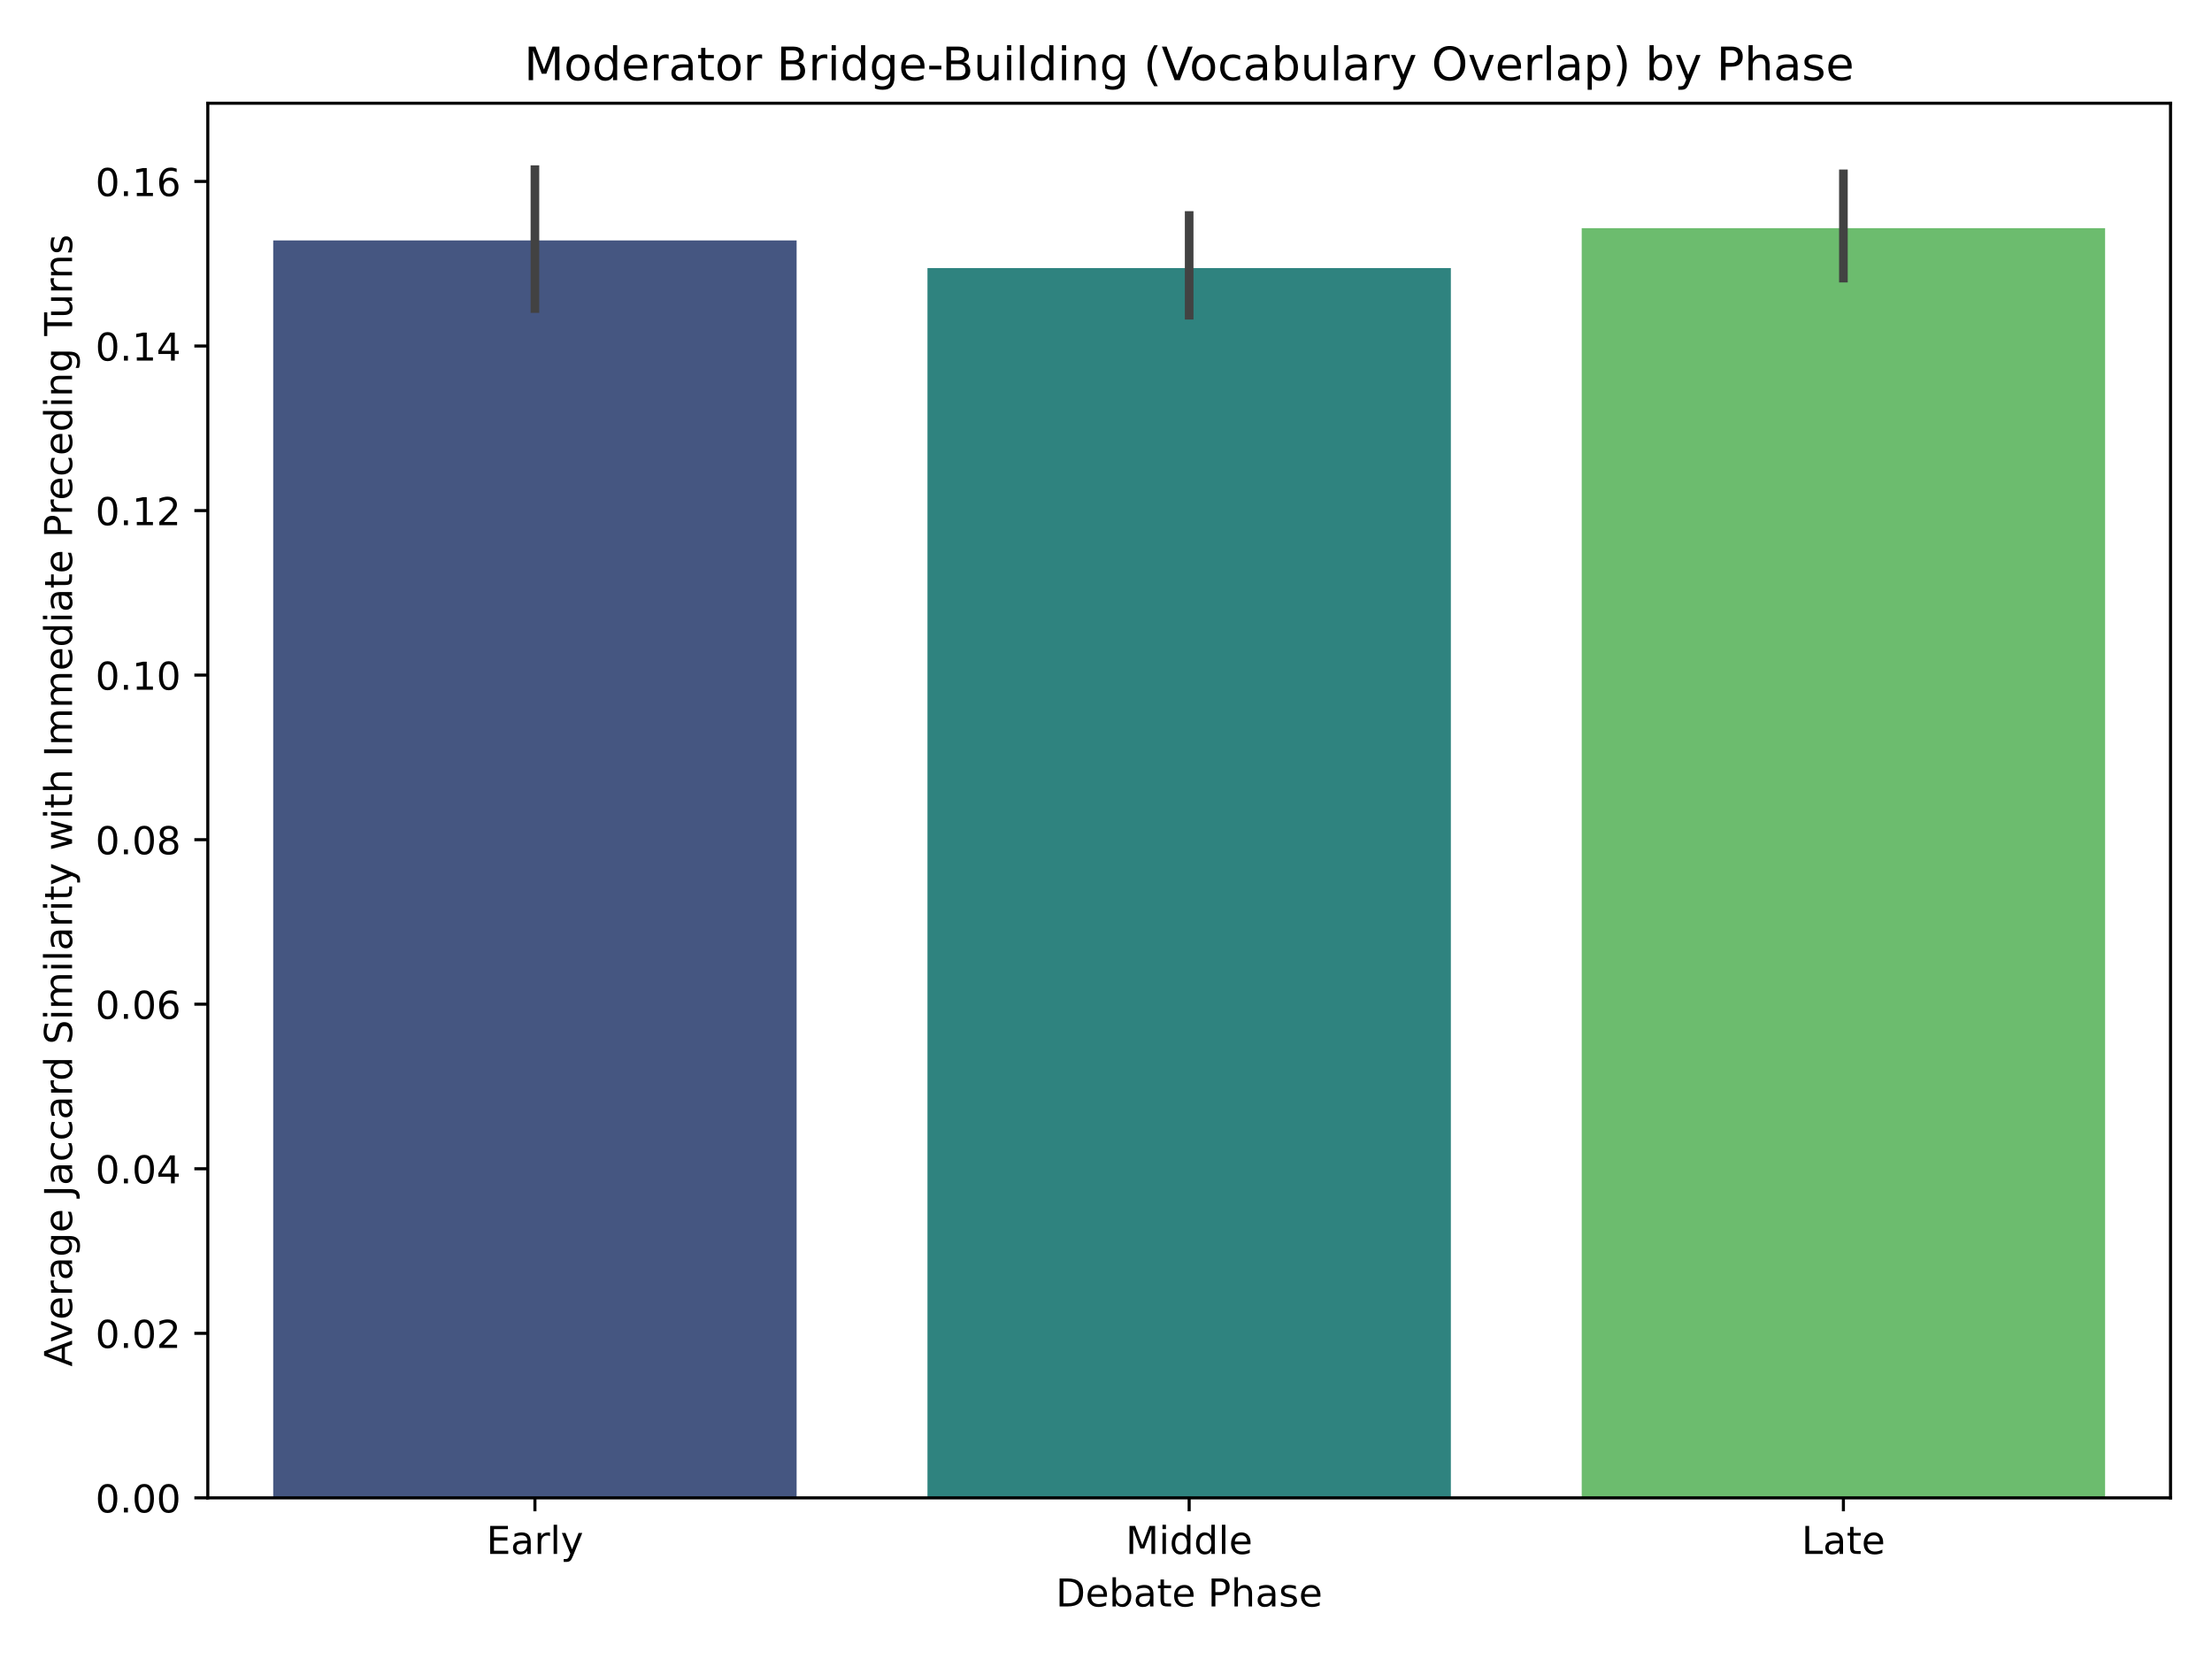
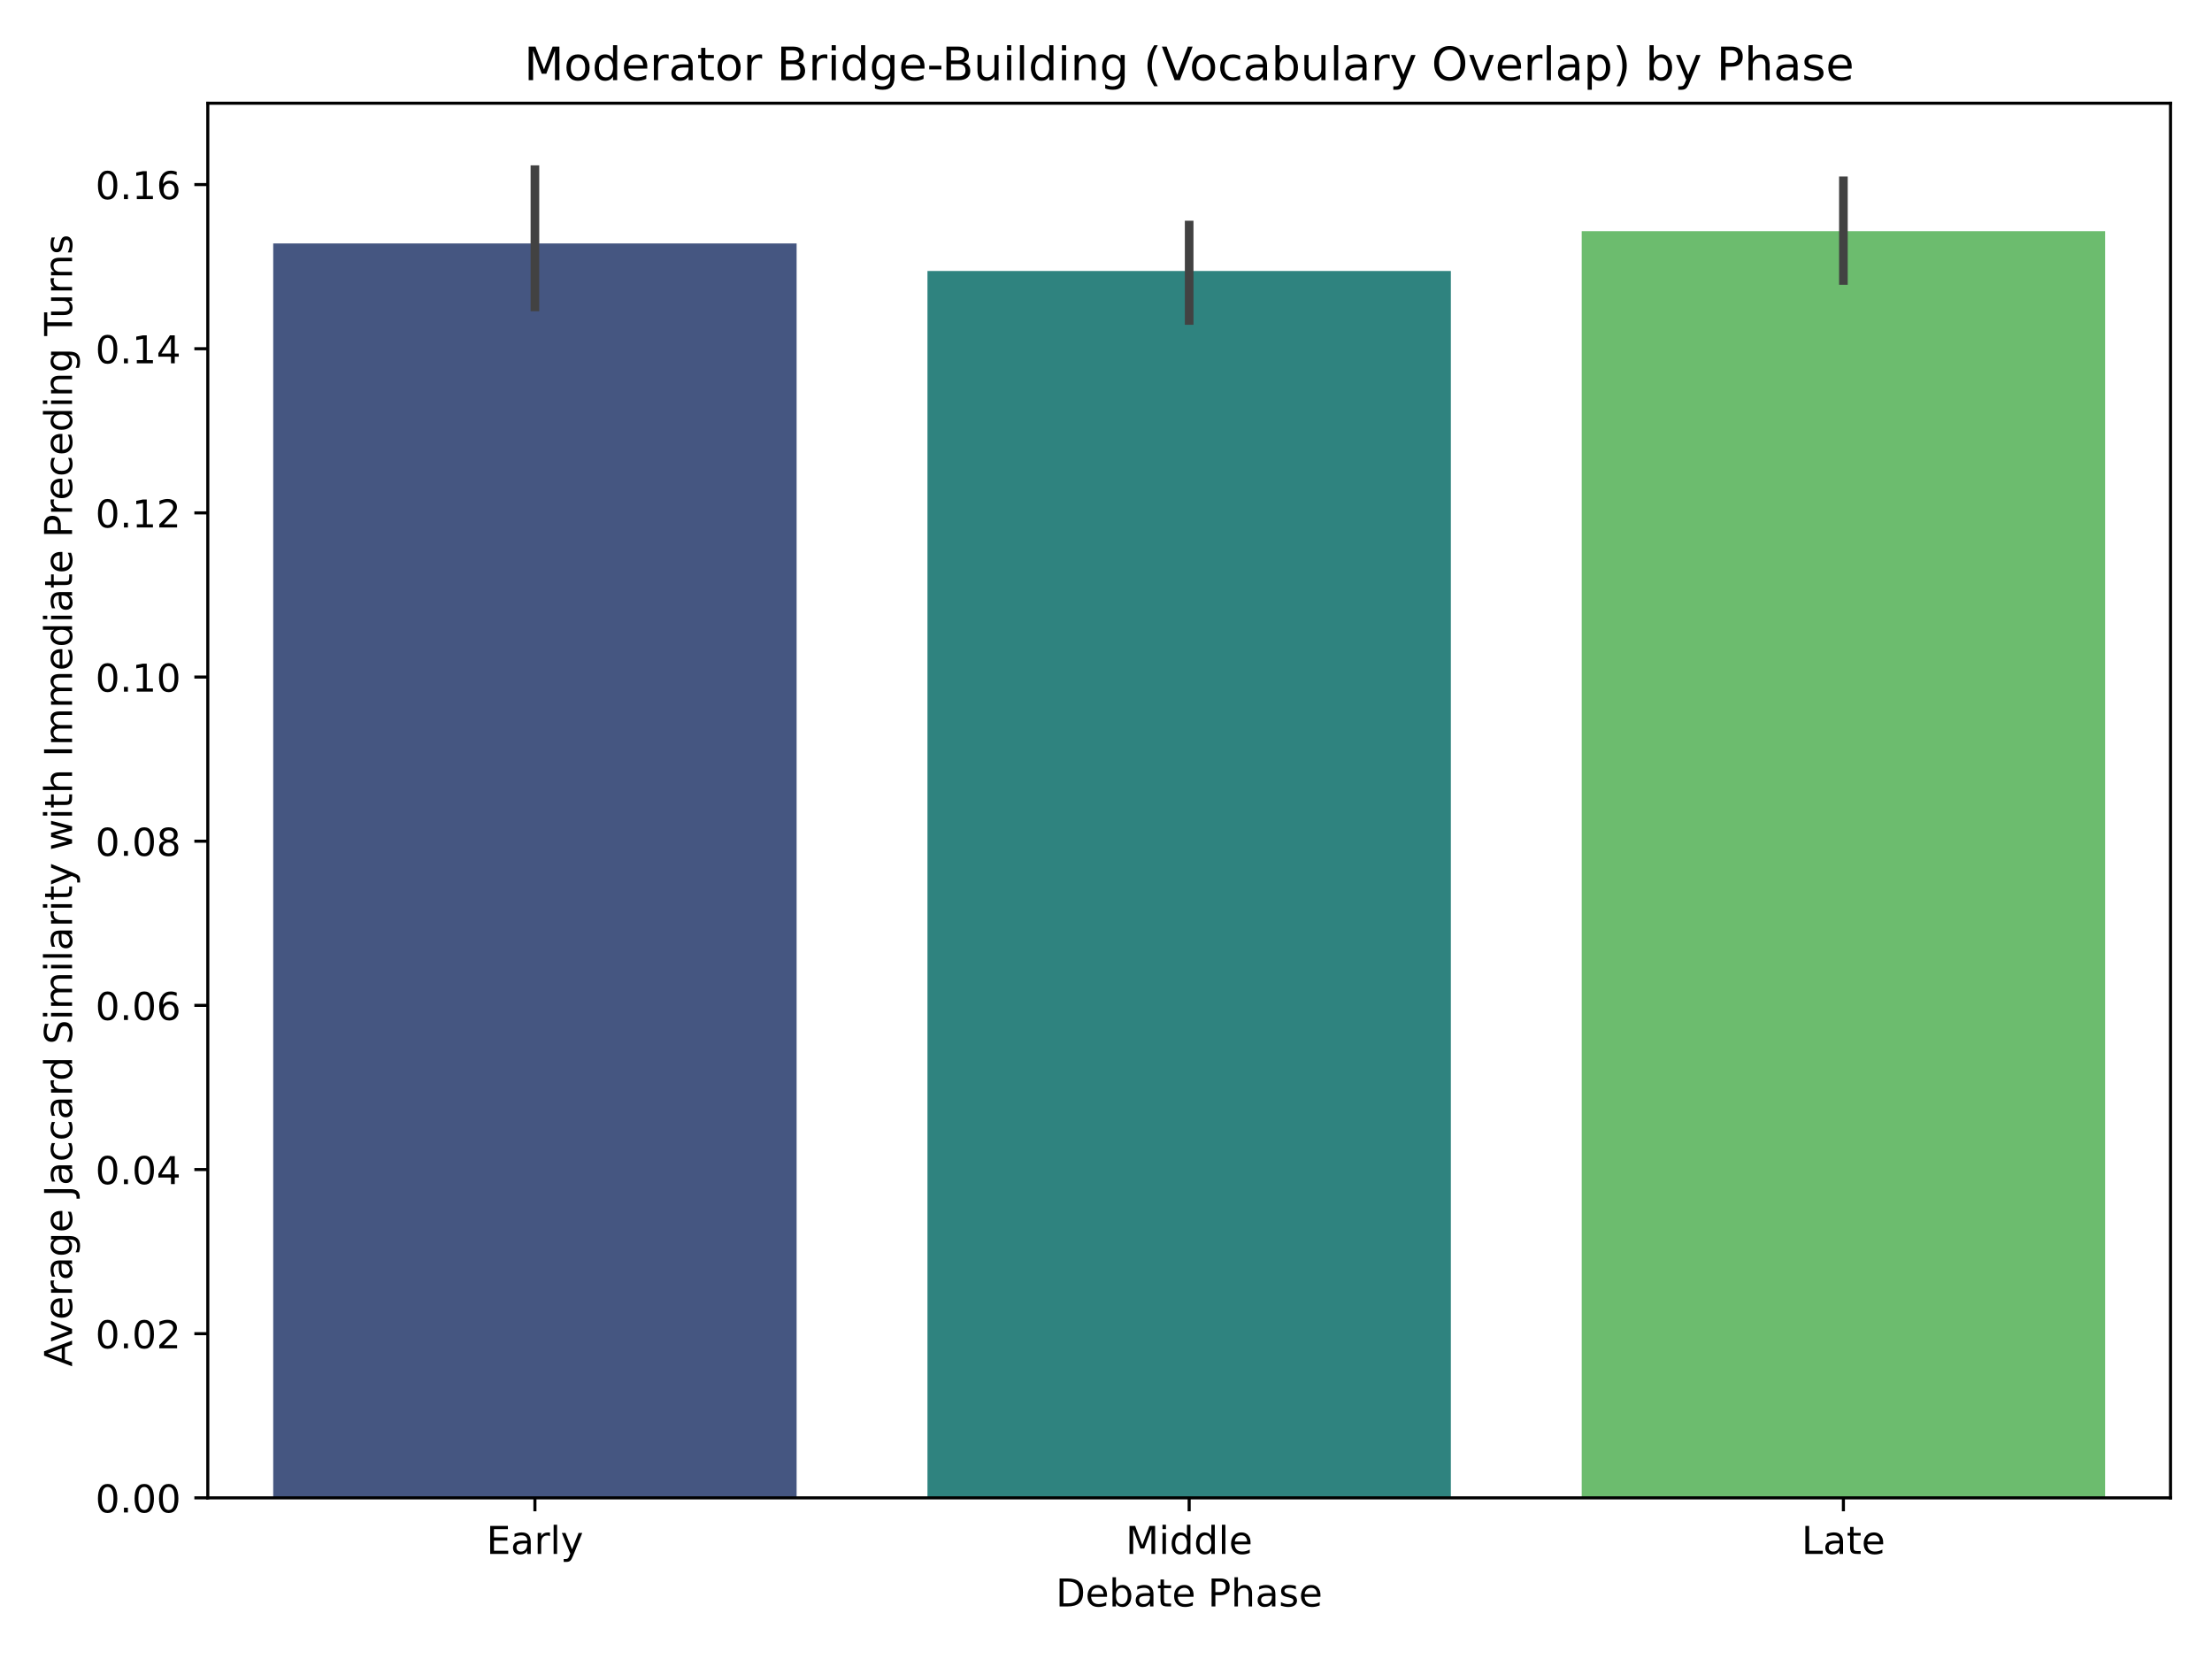
<svg xmlns="http://www.w3.org/2000/svg" xmlns:xlink="http://www.w3.org/1999/xlink" width="576pt" height="432pt" viewBox="0 0 576 432" version="1.1">
  <defs>
    <style type="text/css">*{stroke-linejoin: round; stroke-linecap: butt}</style>
  </defs>
  <g id="figure_1">
    <g id="patch_1">
      <path d="M 0 432  L 576 432  L 576 0  L 0 0  z " style="fill: #ffffff" />
    </g>
    <g id="axes_1">
      <g id="patch_2">
        <path d="M 54.11 390.04  L 565.2 390.04  L 565.2 26.88  L 54.11 26.88  z " style="fill: #ffffff" />
      </g>
      <g id="patch_3">
-         <path d="M 71.146 390.04  L 207.437 390.04  L 207.437 62.614  L 71.146 62.614  z " clip-path="url(#p2e9c541783)" style="fill: #455681" />
+         <path d="M 71.146 390.04  L 207.437 390.04  L 207.437 63.385  L 71.146 63.385  z " clip-path="url(#pdaecba0349)" style="fill: #455681" />
      </g>
      <g id="patch_4">
-         <path d="M 241.51 390.04  L 377.8 390.04  L 377.8 69.811  L 241.51 69.811  z " clip-path="url(#p2e9c541783)" style="fill: #2f837f" />
+         <path d="M 241.51 390.04  L 377.8 390.04  L 377.8 70.565  L 241.51 70.565  z " clip-path="url(#pdaecba0349)" style="fill: #2f837f" />
      </g>
      <g id="patch_5">
-         <path d="M 411.873 390.04  L 548.164 390.04  L 548.164 59.413  L 411.873 59.413  z " clip-path="url(#p2e9c541783)" style="fill: #6cbc6e" />
+         <path d="M 411.873 390.04  L 548.164 390.04  L 548.164 60.191  L 411.873 60.191  z " clip-path="url(#pdaecba0349)" style="fill: #6cbc6e" />
      </g>
      <g id="matplotlib.axis_1">
        <g id="xtick_1">
          <g id="line2d_1">
            <defs>
-               <path id="m080b6ee815" d="M 0 0  L 0 3.5  " style="stroke: #000000; stroke-width: 0.8" />
+               <path id="m128e9f8384" d="M 0 0  L 0 3.5  " style="stroke: #000000; stroke-width: 0.8" />
            </defs>
            <g>
-               <use xlink:href="#m080b6ee815" x="139.292" y="390.04" style="stroke: #000000; stroke-width: 0.8" />
+               <use xlink:href="#m128e9f8384" x="139.292" y="390.04" style="stroke: #000000; stroke-width: 0.8" />
            </g>
          </g>
          <g id="text_1">
            <g transform="translate(126.6643 404.6384) scale(0.1 -0.1)">
              <defs>
                <path id="DejaVuSans-45" d="M 628 4666  L 3578 4666  L 3578 4134  L 1259 4134  L 1259 2753  L 3481 2753  L 3481 2222  L 1259 2222  L 1259 531  L 3634 531  L 3634 0  L 628 0  L 628 4666  z " transform="scale(0.015625)" />
                <path id="DejaVuSans-61" d="M 2194 1759  Q 1497 1759 1228 1600  Q 959 1441 959 1056  Q 959 750 1161 570  Q 1363 391 1709 391  Q 2188 391 2477 730  Q 2766 1069 2766 1631  L 2766 1759  L 2194 1759  z M 3341 1997  L 3341 0  L 2766 0  L 2766 531  Q 2569 213 2275 61  Q 1981 -91 1556 -91  Q 1019 -91 701 211  Q 384 513 384 1019  Q 384 1609 779 1909  Q 1175 2209 1959 2209  L 2766 2209  L 2766 2266  Q 2766 2663 2505 2880  Q 2244 3097 1772 3097  Q 1472 3097 1187 3025  Q 903 2953 641 2809  L 641 3341  Q 956 3463 1253 3523  Q 1550 3584 1831 3584  Q 2591 3584 2966 3190  Q 3341 2797 3341 1997  z " transform="scale(0.015625)" />
                <path id="DejaVuSans-72" d="M 2631 2963  Q 2534 3019 2420 3045  Q 2306 3072 2169 3072  Q 1681 3072 1420 2755  Q 1159 2438 1159 1844  L 1159 0  L 581 0  L 581 3500  L 1159 3500  L 1159 2956  Q 1341 3275 1631 3429  Q 1922 3584 2338 3584  Q 2397 3584 2469 3576  Q 2541 3569 2628 3553  L 2631 2963  z " transform="scale(0.015625)" />
                <path id="DejaVuSans-6c" d="M 603 4863  L 1178 4863  L 1178 0  L 603 0  L 603 4863  z " transform="scale(0.015625)" />
                <path id="DejaVuSans-79" d="M 2059 -325  Q 1816 -950 1584 -1140  Q 1353 -1331 966 -1331  L 506 -1331  L 506 -850  L 844 -850  Q 1081 -850 1212 -737  Q 1344 -625 1503 -206  L 1606 56  L 191 3500  L 800 3500  L 1894 763  L 2988 3500  L 3597 3500  L 2059 -325  z " transform="scale(0.015625)" />
              </defs>
              <use xlink:href="#DejaVuSans-45" />
              <use xlink:href="#DejaVuSans-61" transform="translate(63.18359 0)" />
              <use xlink:href="#DejaVuSans-72" transform="translate(124.4629 0)" />
              <use xlink:href="#DejaVuSans-6c" transform="translate(165.5762 0)" />
              <use xlink:href="#DejaVuSans-79" transform="translate(193.3594 0)" />
            </g>
          </g>
        </g>
        <g id="xtick_2">
          <g id="line2d_2">
            <g>
-               <use xlink:href="#m080b6ee815" x="309.655" y="390.04" style="stroke: #000000; stroke-width: 0.8" />
+               <use xlink:href="#m128e9f8384" x="309.655" y="390.04" style="stroke: #000000; stroke-width: 0.8" />
            </g>
          </g>
          <g id="text_2">
            <g transform="translate(293.1378 404.6384) scale(0.1 -0.1)">
              <defs>
                <path id="DejaVuSans-4d" d="M 628 4666  L 1569 4666  L 2759 1491  L 3956 4666  L 4897 4666  L 4897 0  L 4281 0  L 4281 4097  L 3078 897  L 2444 897  L 1241 4097  L 1241 0  L 628 0  L 628 4666  z " transform="scale(0.015625)" />
                <path id="DejaVuSans-69" d="M 603 3500  L 1178 3500  L 1178 0  L 603 0  L 603 3500  z M 603 4863  L 1178 4863  L 1178 4134  L 603 4134  L 603 4863  z " transform="scale(0.015625)" />
                <path id="DejaVuSans-64" d="M 2906 2969  L 2906 4863  L 3481 4863  L 3481 0  L 2906 0  L 2906 525  Q 2725 213 2448 61  Q 2172 -91 1784 -91  Q 1150 -91 751 415  Q 353 922 353 1747  Q 353 2572 751 3078  Q 1150 3584 1784 3584  Q 2172 3584 2448 3432  Q 2725 3281 2906 2969  z M 947 1747  Q 947 1113 1208 752  Q 1469 391 1925 391  Q 2381 391 2643 752  Q 2906 1113 2906 1747  Q 2906 2381 2643 2742  Q 2381 3103 1925 3103  Q 1469 3103 1208 2742  Q 947 2381 947 1747  z " transform="scale(0.015625)" />
                <path id="DejaVuSans-65" d="M 3597 1894  L 3597 1613  L 953 1613  Q 991 1019 1311 708  Q 1631 397 2203 397  Q 2534 397 2845 478  Q 3156 559 3463 722  L 3463 178  Q 3153 47 2828 -22  Q 2503 -91 2169 -91  Q 1331 -91 842 396  Q 353 884 353 1716  Q 353 2575 817 3079  Q 1281 3584 2069 3584  Q 2775 3584 3186 3129  Q 3597 2675 3597 1894  z M 3022 2063  Q 3016 2534 2758 2815  Q 2500 3097 2075 3097  Q 1594 3097 1305 2825  Q 1016 2553 972 2059  L 3022 2063  z " transform="scale(0.015625)" />
              </defs>
              <use xlink:href="#DejaVuSans-4d" />
              <use xlink:href="#DejaVuSans-69" transform="translate(86.2793 0)" />
              <use xlink:href="#DejaVuSans-64" transform="translate(114.0625 0)" />
              <use xlink:href="#DejaVuSans-64" transform="translate(177.5391 0)" />
              <use xlink:href="#DejaVuSans-6c" transform="translate(241.0156 0)" />
              <use xlink:href="#DejaVuSans-65" transform="translate(268.7988 0)" />
            </g>
          </g>
        </g>
        <g id="xtick_3">
          <g id="line2d_3">
            <g>
-               <use xlink:href="#m080b6ee815" x="480.018" y="390.04" style="stroke: #000000; stroke-width: 0.8" />
+               <use xlink:href="#m128e9f8384" x="480.018" y="390.04" style="stroke: #000000; stroke-width: 0.8" />
            </g>
          </g>
          <g id="text_3">
            <g transform="translate(469.1316 404.6384) scale(0.1 -0.1)">
              <defs>
                <path id="DejaVuSans-4c" d="M 628 4666  L 1259 4666  L 1259 531  L 3531 531  L 3531 0  L 628 0  L 628 4666  z " transform="scale(0.015625)" />
                <path id="DejaVuSans-74" d="M 1172 4494  L 1172 3500  L 2356 3500  L 2356 3053  L 1172 3053  L 1172 1153  Q 1172 725 1289 603  Q 1406 481 1766 481  L 2356 481  L 2356 0  L 1766 0  Q 1100 0 847 248  Q 594 497 594 1153  L 594 3053  L 172 3053  L 172 3500  L 594 3500  L 594 4494  L 1172 4494  z " transform="scale(0.015625)" />
              </defs>
              <use xlink:href="#DejaVuSans-4c" />
              <use xlink:href="#DejaVuSans-61" transform="translate(55.71289 0)" />
              <use xlink:href="#DejaVuSans-74" transform="translate(116.9922 0)" />
              <use xlink:href="#DejaVuSans-65" transform="translate(156.2012 0)" />
            </g>
          </g>
        </g>
        <g id="text_4">
          <g transform="translate(274.9355 418.3166) scale(0.1 -0.1)">
            <defs>
              <path id="DejaVuSans-44" d="M 1259 4147  L 1259 519  L 2022 519  Q 2988 519 3436 956  Q 3884 1394 3884 2338  Q 3884 3275 3436 3711  Q 2988 4147 2022 4147  L 1259 4147  z M 628 4666  L 1925 4666  Q 3281 4666 3915 4102  Q 4550 3538 4550 2338  Q 4550 1131 3912 565  Q 3275 0 1925 0  L 628 0  L 628 4666  z " transform="scale(0.015625)" />
              <path id="DejaVuSans-62" d="M 3116 1747  Q 3116 2381 2855 2742  Q 2594 3103 2138 3103  Q 1681 3103 1420 2742  Q 1159 2381 1159 1747  Q 1159 1113 1420 752  Q 1681 391 2138 391  Q 2594 391 2855 752  Q 3116 1113 3116 1747  z M 1159 2969  Q 1341 3281 1617 3432  Q 1894 3584 2278 3584  Q 2916 3584 3314 3078  Q 3713 2572 3713 1747  Q 3713 922 3314 415  Q 2916 -91 2278 -91  Q 1894 -91 1617 61  Q 1341 213 1159 525  L 1159 0  L 581 0  L 581 4863  L 1159 4863  L 1159 2969  z " transform="scale(0.015625)" />
              <path id="DejaVuSans-20" transform="scale(0.015625)" />
              <path id="DejaVuSans-50" d="M 1259 4147  L 1259 2394  L 2053 2394  Q 2494 2394 2734 2622  Q 2975 2850 2975 3272  Q 2975 3691 2734 3919  Q 2494 4147 2053 4147  L 1259 4147  z M 628 4666  L 2053 4666  Q 2838 4666 3239 4311  Q 3641 3956 3641 3272  Q 3641 2581 3239 2228  Q 2838 1875 2053 1875  L 1259 1875  L 1259 0  L 628 0  L 628 4666  z " transform="scale(0.015625)" />
              <path id="DejaVuSans-68" d="M 3513 2113  L 3513 0  L 2938 0  L 2938 2094  Q 2938 2591 2744 2837  Q 2550 3084 2163 3084  Q 1697 3084 1428 2787  Q 1159 2491 1159 1978  L 1159 0  L 581 0  L 581 4863  L 1159 4863  L 1159 2956  Q 1366 3272 1645 3428  Q 1925 3584 2291 3584  Q 2894 3584 3203 3211  Q 3513 2838 3513 2113  z " transform="scale(0.015625)" />
              <path id="DejaVuSans-73" d="M 2834 3397  L 2834 2853  Q 2591 2978 2328 3040  Q 2066 3103 1784 3103  Q 1356 3103 1142 2972  Q 928 2841 928 2578  Q 928 2378 1081 2264  Q 1234 2150 1697 2047  L 1894 2003  Q 2506 1872 2764 1633  Q 3022 1394 3022 966  Q 3022 478 2636 193  Q 2250 -91 1575 -91  Q 1294 -91 989 -36  Q 684 19 347 128  L 347 722  Q 666 556 975 473  Q 1284 391 1588 391  Q 1994 391 2212 530  Q 2431 669 2431 922  Q 2431 1156 2273 1281  Q 2116 1406 1581 1522  L 1381 1569  Q 847 1681 609 1914  Q 372 2147 372 2553  Q 372 3047 722 3315  Q 1072 3584 1716 3584  Q 2034 3584 2315 3537  Q 2597 3491 2834 3397  z " transform="scale(0.015625)" />
            </defs>
            <use xlink:href="#DejaVuSans-44" />
            <use xlink:href="#DejaVuSans-65" transform="translate(77.00195 0)" />
            <use xlink:href="#DejaVuSans-62" transform="translate(138.5254 0)" />
            <use xlink:href="#DejaVuSans-61" transform="translate(202.002 0)" />
            <use xlink:href="#DejaVuSans-74" transform="translate(263.2812 0)" />
            <use xlink:href="#DejaVuSans-65" transform="translate(302.4902 0)" />
            <use xlink:href="#DejaVuSans-20" transform="translate(364.0137 0)" />
            <use xlink:href="#DejaVuSans-50" transform="translate(395.8008 0)" />
            <use xlink:href="#DejaVuSans-68" transform="translate(456.1035 0)" />
            <use xlink:href="#DejaVuSans-61" transform="translate(519.4824 0)" />
            <use xlink:href="#DejaVuSans-73" transform="translate(580.7617 0)" />
            <use xlink:href="#DejaVuSans-65" transform="translate(632.8613 0)" />
          </g>
        </g>
      </g>
      <g id="matplotlib.axis_2">
        <g id="ytick_1">
          <g id="line2d_4">
            <defs>
-               <path id="m73695b6c88" d="M 0 0  L -3.5 0  " style="stroke: #000000; stroke-width: 0.8" />
+               <path id="m567f61f7b8" d="M 0 0  L -3.5 0  " style="stroke: #000000; stroke-width: 0.8" />
            </defs>
            <g>
-               <use xlink:href="#m73695b6c88" x="54.11" y="390.04" style="stroke: #000000; stroke-width: 0.8" />
+               <use xlink:href="#m567f61f7b8" x="54.11" y="390.04" style="stroke: #000000; stroke-width: 0.8" />
            </g>
          </g>
          <g id="text_5">
            <g transform="translate(24.84437 393.8392) scale(0.1 -0.1)">
              <defs>
                <path id="DejaVuSans-30" d="M 2034 4250  Q 1547 4250 1301 3770  Q 1056 3291 1056 2328  Q 1056 1369 1301 889  Q 1547 409 2034 409  Q 2525 409 2770 889  Q 3016 1369 3016 2328  Q 3016 3291 2770 3770  Q 2525 4250 2034 4250  z M 2034 4750  Q 2819 4750 3233 4129  Q 3647 3509 3647 2328  Q 3647 1150 3233 529  Q 2819 -91 2034 -91  Q 1250 -91 836 529  Q 422 1150 422 2328  Q 422 3509 836 4129  Q 1250 4750 2034 4750  z " transform="scale(0.015625)" />
                <path id="DejaVuSans-2e" d="M 684 794  L 1344 794  L 1344 0  L 684 0  L 684 794  z " transform="scale(0.015625)" />
              </defs>
              <use xlink:href="#DejaVuSans-30" />
              <use xlink:href="#DejaVuSans-2e" transform="translate(63.62305 0)" />
              <use xlink:href="#DejaVuSans-30" transform="translate(95.41016 0)" />
              <use xlink:href="#DejaVuSans-30" transform="translate(159.0332 0)" />
            </g>
          </g>
        </g>
        <g id="ytick_2">
          <g id="line2d_5">
            <g>
-               <use xlink:href="#m73695b6c88" x="54.11" y="347.192" style="stroke: #000000; stroke-width: 0.8" />
+               <use xlink:href="#m567f61f7b8" x="54.11" y="347.292" style="stroke: #000000; stroke-width: 0.8" />
            </g>
          </g>
          <g id="text_6">
-             <g transform="translate(24.84437 350.9907) scale(0.1 -0.1)">
+             <g transform="translate(24.84437 351.0916) scale(0.1 -0.1)">
              <defs>
                <path id="DejaVuSans-32" d="M 1228 531  L 3431 531  L 3431 0  L 469 0  L 469 531  Q 828 903 1448 1529  Q 2069 2156 2228 2338  Q 2531 2678 2651 2914  Q 2772 3150 2772 3378  Q 2772 3750 2511 3984  Q 2250 4219 1831 4219  Q 1534 4219 1204 4116  Q 875 4013 500 3803  L 500 4441  Q 881 4594 1212 4672  Q 1544 4750 1819 4750  Q 2544 4750 2975 4387  Q 3406 4025 3406 3419  Q 3406 3131 3298 2873  Q 3191 2616 2906 2266  Q 2828 2175 2409 1742  Q 1991 1309 1228 531  z " transform="scale(0.015625)" />
              </defs>
              <use xlink:href="#DejaVuSans-30" />
              <use xlink:href="#DejaVuSans-2e" transform="translate(63.62305 0)" />
              <use xlink:href="#DejaVuSans-30" transform="translate(95.41016 0)" />
              <use xlink:href="#DejaVuSans-32" transform="translate(159.0332 0)" />
            </g>
          </g>
        </g>
        <g id="ytick_3">
          <g id="line2d_6">
            <g>
-               <use xlink:href="#m73695b6c88" x="54.11" y="304.343" style="stroke: #000000; stroke-width: 0.8" />
+               <use xlink:href="#m567f61f7b8" x="54.11" y="304.545" style="stroke: #000000; stroke-width: 0.8" />
            </g>
          </g>
          <g id="text_7">
-             <g transform="translate(24.84437 308.1422) scale(0.1 -0.1)">
+             <g transform="translate(24.84437 308.344) scale(0.1 -0.1)">
              <defs>
                <path id="DejaVuSans-34" d="M 2419 4116  L 825 1625  L 2419 1625  L 2419 4116  z M 2253 4666  L 3047 4666  L 3047 1625  L 3713 1625  L 3713 1100  L 3047 1100  L 3047 0  L 2419 0  L 2419 1100  L 313 1100  L 313 1709  L 2253 4666  z " transform="scale(0.015625)" />
              </defs>
              <use xlink:href="#DejaVuSans-30" />
              <use xlink:href="#DejaVuSans-2e" transform="translate(63.62305 0)" />
              <use xlink:href="#DejaVuSans-30" transform="translate(95.41016 0)" />
              <use xlink:href="#DejaVuSans-34" transform="translate(159.0332 0)" />
            </g>
          </g>
        </g>
        <g id="ytick_4">
          <g id="line2d_7">
            <g>
-               <use xlink:href="#m73695b6c88" x="54.11" y="261.495" style="stroke: #000000; stroke-width: 0.8" />
+               <use xlink:href="#m567f61f7b8" x="54.11" y="261.797" style="stroke: #000000; stroke-width: 0.8" />
            </g>
          </g>
          <g id="text_8">
-             <g transform="translate(24.84437 265.2938) scale(0.1 -0.1)">
+             <g transform="translate(24.84437 265.5964) scale(0.1 -0.1)">
              <defs>
                <path id="DejaVuSans-36" d="M 2113 2584  Q 1688 2584 1439 2293  Q 1191 2003 1191 1497  Q 1191 994 1439 701  Q 1688 409 2113 409  Q 2538 409 2786 701  Q 3034 994 3034 1497  Q 3034 2003 2786 2293  Q 2538 2584 2113 2584  z M 3366 4563  L 3366 3988  Q 3128 4100 2886 4159  Q 2644 4219 2406 4219  Q 1781 4219 1451 3797  Q 1122 3375 1075 2522  Q 1259 2794 1537 2939  Q 1816 3084 2150 3084  Q 2853 3084 3261 2657  Q 3669 2231 3669 1497  Q 3669 778 3244 343  Q 2819 -91 2113 -91  Q 1303 -91 875 529  Q 447 1150 447 2328  Q 447 3434 972 4092  Q 1497 4750 2381 4750  Q 2619 4750 2861 4703  Q 3103 4656 3366 4563  z " transform="scale(0.015625)" />
              </defs>
              <use xlink:href="#DejaVuSans-30" />
              <use xlink:href="#DejaVuSans-2e" transform="translate(63.62305 0)" />
              <use xlink:href="#DejaVuSans-30" transform="translate(95.41016 0)" />
              <use xlink:href="#DejaVuSans-36" transform="translate(159.0332 0)" />
            </g>
          </g>
        </g>
        <g id="ytick_5">
          <g id="line2d_8">
            <g>
-               <use xlink:href="#m73695b6c88" x="54.11" y="218.646" style="stroke: #000000; stroke-width: 0.8" />
+               <use xlink:href="#m567f61f7b8" x="54.11" y="219.05" style="stroke: #000000; stroke-width: 0.8" />
            </g>
          </g>
          <g id="text_9">
-             <g transform="translate(24.84437 222.4453) scale(0.1 -0.1)">
+             <g transform="translate(24.84437 222.8487) scale(0.1 -0.1)">
              <defs>
                <path id="DejaVuSans-38" d="M 2034 2216  Q 1584 2216 1326 1975  Q 1069 1734 1069 1313  Q 1069 891 1326 650  Q 1584 409 2034 409  Q 2484 409 2743 651  Q 3003 894 3003 1313  Q 3003 1734 2745 1975  Q 2488 2216 2034 2216  z M 1403 2484  Q 997 2584 770 2862  Q 544 3141 544 3541  Q 544 4100 942 4425  Q 1341 4750 2034 4750  Q 2731 4750 3128 4425  Q 3525 4100 3525 3541  Q 3525 3141 3298 2862  Q 3072 2584 2669 2484  Q 3125 2378 3379 2068  Q 3634 1759 3634 1313  Q 3634 634 3220 271  Q 2806 -91 2034 -91  Q 1263 -91 848 271  Q 434 634 434 1313  Q 434 1759 690 2068  Q 947 2378 1403 2484  z M 1172 3481  Q 1172 3119 1398 2916  Q 1625 2713 2034 2713  Q 2441 2713 2670 2916  Q 2900 3119 2900 3481  Q 2900 3844 2670 4047  Q 2441 4250 2034 4250  Q 1625 4250 1398 4047  Q 1172 3844 1172 3481  z " transform="scale(0.015625)" />
              </defs>
              <use xlink:href="#DejaVuSans-30" />
              <use xlink:href="#DejaVuSans-2e" transform="translate(63.62305 0)" />
              <use xlink:href="#DejaVuSans-30" transform="translate(95.41016 0)" />
              <use xlink:href="#DejaVuSans-38" transform="translate(159.0332 0)" />
            </g>
          </g>
        </g>
        <g id="ytick_6">
          <g id="line2d_9">
            <g>
-               <use xlink:href="#m73695b6c88" x="54.11" y="175.798" style="stroke: #000000; stroke-width: 0.8" />
+               <use xlink:href="#m567f61f7b8" x="54.11" y="176.302" style="stroke: #000000; stroke-width: 0.8" />
            </g>
          </g>
          <g id="text_10">
-             <g transform="translate(24.84437 179.5968) scale(0.1 -0.1)">
+             <g transform="translate(24.84437 180.1011) scale(0.1 -0.1)">
              <defs>
                <path id="DejaVuSans-31" d="M 794 531  L 1825 531  L 1825 4091  L 703 3866  L 703 4441  L 1819 4666  L 2450 4666  L 2450 531  L 3481 531  L 3481 0  L 794 0  L 794 531  z " transform="scale(0.015625)" />
              </defs>
              <use xlink:href="#DejaVuSans-30" />
              <use xlink:href="#DejaVuSans-2e" transform="translate(63.62305 0)" />
              <use xlink:href="#DejaVuSans-31" transform="translate(95.41016 0)" />
              <use xlink:href="#DejaVuSans-30" transform="translate(159.0332 0)" />
            </g>
          </g>
        </g>
        <g id="ytick_7">
          <g id="line2d_10">
            <g>
-               <use xlink:href="#m73695b6c88" x="54.11" y="132.949" style="stroke: #000000; stroke-width: 0.8" />
+               <use xlink:href="#m567f61f7b8" x="54.11" y="133.554" style="stroke: #000000; stroke-width: 0.8" />
            </g>
          </g>
          <g id="text_11">
-             <g transform="translate(24.84437 136.7483) scale(0.1 -0.1)">
+             <g transform="translate(24.84437 137.3535) scale(0.1 -0.1)">
              <use xlink:href="#DejaVuSans-30" />
              <use xlink:href="#DejaVuSans-2e" transform="translate(63.62305 0)" />
              <use xlink:href="#DejaVuSans-31" transform="translate(95.41016 0)" />
              <use xlink:href="#DejaVuSans-32" transform="translate(159.0332 0)" />
            </g>
          </g>
        </g>
        <g id="ytick_8">
          <g id="line2d_11">
            <g>
-               <use xlink:href="#m73695b6c88" x="54.11" y="90.101" style="stroke: #000000; stroke-width: 0.8" />
+               <use xlink:href="#m567f61f7b8" x="54.11" y="90.807" style="stroke: #000000; stroke-width: 0.8" />
            </g>
          </g>
          <g id="text_12">
-             <g transform="translate(24.84437 93.89983) scale(0.1 -0.1)">
+             <g transform="translate(24.84437 94.60588) scale(0.1 -0.1)">
              <use xlink:href="#DejaVuSans-30" />
              <use xlink:href="#DejaVuSans-2e" transform="translate(63.62305 0)" />
              <use xlink:href="#DejaVuSans-31" transform="translate(95.41016 0)" />
              <use xlink:href="#DejaVuSans-34" transform="translate(159.0332 0)" />
            </g>
          </g>
        </g>
        <g id="ytick_9">
          <g id="line2d_12">
            <g>
-               <use xlink:href="#m73695b6c88" x="54.11" y="47.252" style="stroke: #000000; stroke-width: 0.8" />
+               <use xlink:href="#m567f61f7b8" x="54.11" y="48.059" style="stroke: #000000; stroke-width: 0.8" />
            </g>
          </g>
          <g id="text_13">
-             <g transform="translate(24.84437 51.05134) scale(0.1 -0.1)">
+             <g transform="translate(24.84437 51.85826) scale(0.1 -0.1)">
              <use xlink:href="#DejaVuSans-30" />
              <use xlink:href="#DejaVuSans-2e" transform="translate(63.62305 0)" />
              <use xlink:href="#DejaVuSans-31" transform="translate(95.41016 0)" />
              <use xlink:href="#DejaVuSans-36" transform="translate(159.0332 0)" />
            </g>
          </g>
        </g>
        <g id="text_14">
          <g transform="translate(18.76469 355.8608) rotate(-90) scale(0.1 -0.1)">
            <defs>
              <path id="DejaVuSans-41" d="M 2188 4044  L 1331 1722  L 3047 1722  L 2188 4044  z M 1831 4666  L 2547 4666  L 4325 0  L 3669 0  L 3244 1197  L 1141 1197  L 716 0  L 50 0  L 1831 4666  z " transform="scale(0.015625)" />
              <path id="DejaVuSans-76" d="M 191 3500  L 800 3500  L 1894 563  L 2988 3500  L 3597 3500  L 2284 0  L 1503 0  L 191 3500  z " transform="scale(0.015625)" />
              <path id="DejaVuSans-67" d="M 2906 1791  Q 2906 2416 2648 2759  Q 2391 3103 1925 3103  Q 1463 3103 1205 2759  Q 947 2416 947 1791  Q 947 1169 1205 825  Q 1463 481 1925 481  Q 2391 481 2648 825  Q 2906 1169 2906 1791  z M 3481 434  Q 3481 -459 3084 -895  Q 2688 -1331 1869 -1331  Q 1566 -1331 1297 -1286  Q 1028 -1241 775 -1147  L 775 -588  Q 1028 -725 1275 -790  Q 1522 -856 1778 -856  Q 2344 -856 2625 -561  Q 2906 -266 2906 331  L 2906 616  Q 2728 306 2450 153  Q 2172 0 1784 0  Q 1141 0 747 490  Q 353 981 353 1791  Q 353 2603 747 3093  Q 1141 3584 1784 3584  Q 2172 3584 2450 3431  Q 2728 3278 2906 2969  L 2906 3500  L 3481 3500  L 3481 434  z " transform="scale(0.015625)" />
              <path id="DejaVuSans-4a" d="M 628 4666  L 1259 4666  L 1259 325  Q 1259 -519 939 -900  Q 619 -1281 -91 -1281  L -331 -1281  L -331 -750  L -134 -750  Q 284 -750 456 -515  Q 628 -281 628 325  L 628 4666  z " transform="scale(0.015625)" />
              <path id="DejaVuSans-63" d="M 3122 3366  L 3122 2828  Q 2878 2963 2633 3030  Q 2388 3097 2138 3097  Q 1578 3097 1268 2742  Q 959 2388 959 1747  Q 959 1106 1268 751  Q 1578 397 2138 397  Q 2388 397 2633 464  Q 2878 531 3122 666  L 3122 134  Q 2881 22 2623 -34  Q 2366 -91 2075 -91  Q 1284 -91 818 406  Q 353 903 353 1747  Q 353 2603 823 3093  Q 1294 3584 2113 3584  Q 2378 3584 2631 3529  Q 2884 3475 3122 3366  z " transform="scale(0.015625)" />
              <path id="DejaVuSans-53" d="M 3425 4513  L 3425 3897  Q 3066 4069 2747 4153  Q 2428 4238 2131 4238  Q 1616 4238 1336 4038  Q 1056 3838 1056 3469  Q 1056 3159 1242 3001  Q 1428 2844 1947 2747  L 2328 2669  Q 3034 2534 3370 2195  Q 3706 1856 3706 1288  Q 3706 609 3251 259  Q 2797 -91 1919 -91  Q 1588 -91 1214 -16  Q 841 59 441 206  L 441 856  Q 825 641 1194 531  Q 1563 422 1919 422  Q 2459 422 2753 634  Q 3047 847 3047 1241  Q 3047 1584 2836 1778  Q 2625 1972 2144 2069  L 1759 2144  Q 1053 2284 737 2584  Q 422 2884 422 3419  Q 422 4038 858 4394  Q 1294 4750 2059 4750  Q 2388 4750 2728 4690  Q 3069 4631 3425 4513  z " transform="scale(0.015625)" />
              <path id="DejaVuSans-6d" d="M 3328 2828  Q 3544 3216 3844 3400  Q 4144 3584 4550 3584  Q 5097 3584 5394 3201  Q 5691 2819 5691 2113  L 5691 0  L 5113 0  L 5113 2094  Q 5113 2597 4934 2840  Q 4756 3084 4391 3084  Q 3944 3084 3684 2787  Q 3425 2491 3425 1978  L 3425 0  L 2847 0  L 2847 2094  Q 2847 2600 2669 2842  Q 2491 3084 2119 3084  Q 1678 3084 1418 2786  Q 1159 2488 1159 1978  L 1159 0  L 581 0  L 581 3500  L 1159 3500  L 1159 2956  Q 1356 3278 1631 3431  Q 1906 3584 2284 3584  Q 2666 3584 2933 3390  Q 3200 3197 3328 2828  z " transform="scale(0.015625)" />
              <path id="DejaVuSans-77" d="M 269 3500  L 844 3500  L 1563 769  L 2278 3500  L 2956 3500  L 3675 769  L 4391 3500  L 4966 3500  L 4050 0  L 3372 0  L 2619 2869  L 1863 0  L 1184 0  L 269 3500  z " transform="scale(0.015625)" />
              <path id="DejaVuSans-49" d="M 628 4666  L 1259 4666  L 1259 0  L 628 0  L 628 4666  z " transform="scale(0.015625)" />
              <path id="DejaVuSans-6e" d="M 3513 2113  L 3513 0  L 2938 0  L 2938 2094  Q 2938 2591 2744 2837  Q 2550 3084 2163 3084  Q 1697 3084 1428 2787  Q 1159 2491 1159 1978  L 1159 0  L 581 0  L 581 3500  L 1159 3500  L 1159 2956  Q 1366 3272 1645 3428  Q 1925 3584 2291 3584  Q 2894 3584 3203 3211  Q 3513 2838 3513 2113  z " transform="scale(0.015625)" />
              <path id="DejaVuSans-54" d="M -19 4666  L 3928 4666  L 3928 4134  L 2272 4134  L 2272 0  L 1638 0  L 1638 4134  L -19 4134  L -19 4666  z " transform="scale(0.015625)" />
              <path id="DejaVuSans-75" d="M 544 1381  L 544 3500  L 1119 3500  L 1119 1403  Q 1119 906 1312 657  Q 1506 409 1894 409  Q 2359 409 2629 706  Q 2900 1003 2900 1516  L 2900 3500  L 3475 3500  L 3475 0  L 2900 0  L 2900 538  Q 2691 219 2414 64  Q 2138 -91 1772 -91  Q 1169 -91 856 284  Q 544 659 544 1381  z M 1991 3584  L 1991 3584  z " transform="scale(0.015625)" />
            </defs>
            <use xlink:href="#DejaVuSans-41" />
            <use xlink:href="#DejaVuSans-76" transform="translate(62.5332 0)" />
            <use xlink:href="#DejaVuSans-65" transform="translate(121.7129 0)" />
            <use xlink:href="#DejaVuSans-72" transform="translate(183.2363 0)" />
            <use xlink:href="#DejaVuSans-61" transform="translate(224.3496 0)" />
            <use xlink:href="#DejaVuSans-67" transform="translate(285.6289 0)" />
            <use xlink:href="#DejaVuSans-65" transform="translate(349.1055 0)" />
            <use xlink:href="#DejaVuSans-20" transform="translate(410.6289 0)" />
            <use xlink:href="#DejaVuSans-4a" transform="translate(442.416 0)" />
            <use xlink:href="#DejaVuSans-61" transform="translate(471.9082 0)" />
            <use xlink:href="#DejaVuSans-63" transform="translate(533.1875 0)" />
            <use xlink:href="#DejaVuSans-63" transform="translate(588.168 0)" />
            <use xlink:href="#DejaVuSans-61" transform="translate(643.1484 0)" />
            <use xlink:href="#DejaVuSans-72" transform="translate(704.4277 0)" />
            <use xlink:href="#DejaVuSans-64" transform="translate(743.791 0)" />
            <use xlink:href="#DejaVuSans-20" transform="translate(807.2676 0)" />
            <use xlink:href="#DejaVuSans-53" transform="translate(839.0547 0)" />
            <use xlink:href="#DejaVuSans-69" transform="translate(902.5312 0)" />
            <use xlink:href="#DejaVuSans-6d" transform="translate(930.3145 0)" />
            <use xlink:href="#DejaVuSans-69" transform="translate(1027.727 0)" />
            <use xlink:href="#DejaVuSans-6c" transform="translate(1055.51 0)" />
            <use xlink:href="#DejaVuSans-61" transform="translate(1083.293 0)" />
            <use xlink:href="#DejaVuSans-72" transform="translate(1144.572 0)" />
            <use xlink:href="#DejaVuSans-69" transform="translate(1185.686 0)" />
            <use xlink:href="#DejaVuSans-74" transform="translate(1213.469 0)" />
            <use xlink:href="#DejaVuSans-79" transform="translate(1252.678 0)" />
            <use xlink:href="#DejaVuSans-20" transform="translate(1311.857 0)" />
            <use xlink:href="#DejaVuSans-77" transform="translate(1343.645 0)" />
            <use xlink:href="#DejaVuSans-69" transform="translate(1425.432 0)" />
            <use xlink:href="#DejaVuSans-74" transform="translate(1453.215 0)" />
            <use xlink:href="#DejaVuSans-68" transform="translate(1492.424 0)" />
            <use xlink:href="#DejaVuSans-20" transform="translate(1555.803 0)" />
            <use xlink:href="#DejaVuSans-49" transform="translate(1587.59 0)" />
            <use xlink:href="#DejaVuSans-6d" transform="translate(1617.082 0)" />
            <use xlink:href="#DejaVuSans-6d" transform="translate(1714.494 0)" />
            <use xlink:href="#DejaVuSans-65" transform="translate(1811.906 0)" />
            <use xlink:href="#DejaVuSans-64" transform="translate(1873.43 0)" />
            <use xlink:href="#DejaVuSans-69" transform="translate(1936.906 0)" />
            <use xlink:href="#DejaVuSans-61" transform="translate(1964.689 0)" />
            <use xlink:href="#DejaVuSans-74" transform="translate(2025.969 0)" />
            <use xlink:href="#DejaVuSans-65" transform="translate(2065.178 0)" />
            <use xlink:href="#DejaVuSans-20" transform="translate(2126.701 0)" />
            <use xlink:href="#DejaVuSans-50" transform="translate(2158.488 0)" />
            <use xlink:href="#DejaVuSans-72" transform="translate(2217.041 0)" />
            <use xlink:href="#DejaVuSans-65" transform="translate(2255.904 0)" />
            <use xlink:href="#DejaVuSans-63" transform="translate(2317.428 0)" />
            <use xlink:href="#DejaVuSans-65" transform="translate(2372.408 0)" />
            <use xlink:href="#DejaVuSans-64" transform="translate(2433.932 0)" />
            <use xlink:href="#DejaVuSans-69" transform="translate(2497.408 0)" />
            <use xlink:href="#DejaVuSans-6e" transform="translate(2525.191 0)" />
            <use xlink:href="#DejaVuSans-67" transform="translate(2588.57 0)" />
            <use xlink:href="#DejaVuSans-20" transform="translate(2652.047 0)" />
            <use xlink:href="#DejaVuSans-54" transform="translate(2683.834 0)" />
            <use xlink:href="#DejaVuSans-75" transform="translate(2729.793 0)" />
            <use xlink:href="#DejaVuSans-72" transform="translate(2793.172 0)" />
            <use xlink:href="#DejaVuSans-6e" transform="translate(2832.535 0)" />
            <use xlink:href="#DejaVuSans-73" transform="translate(2895.914 0)" />
          </g>
        </g>
      </g>
      <g id="line2d_13">
-         <path d="M 139.292 80.349  L 139.292 44.173  " clip-path="url(#p2e9c541783)" style="fill: none; stroke: #424242; stroke-width: 2.25; stroke-linecap: square" />
+         <path d="M 139.292 79.913  L 139.292 44.173  " clip-path="url(#pdaecba0349)" style="fill: none; stroke: #424242; stroke-width: 2.25; stroke-linecap: square" />
      </g>
      <g id="line2d_14">
-         <path d="M 309.655 82.084  L 309.655 56.107  " clip-path="url(#p2e9c541783)" style="fill: none; stroke: #424242; stroke-width: 2.25; stroke-linecap: square" />
+         <path d="M 309.655 83.448  L 309.655 58.595  " clip-path="url(#pdaecba0349)" style="fill: none; stroke: #424242; stroke-width: 2.25; stroke-linecap: square" />
      </g>
      <g id="line2d_15">
-         <path d="M 480.018 72.412  L 480.018 45.272  " clip-path="url(#p2e9c541783)" style="fill: none; stroke: #424242; stroke-width: 2.25; stroke-linecap: square" />
+         <path d="M 480.018 73.026  L 480.018 47.087  " clip-path="url(#pdaecba0349)" style="fill: none; stroke: #424242; stroke-width: 2.25; stroke-linecap: square" />
      </g>
      <g id="patch_6">
        <path d="M 54.11 390.04  L 54.11 26.88  " style="fill: none; stroke: #000000; stroke-width: 0.8; stroke-linejoin: miter; stroke-linecap: square" />
      </g>
      <g id="patch_7">
        <path d="M 565.2 390.04  L 565.2 26.88  " style="fill: none; stroke: #000000; stroke-width: 0.8; stroke-linejoin: miter; stroke-linecap: square" />
      </g>
      <g id="patch_8">
        <path d="M 54.11 390.04  L 565.2 390.04  " style="fill: none; stroke: #000000; stroke-width: 0.8; stroke-linejoin: miter; stroke-linecap: square" />
      </g>
      <g id="patch_9">
        <path d="M 54.11 26.88  L 565.2 26.88  " style="fill: none; stroke: #000000; stroke-width: 0.8; stroke-linejoin: miter; stroke-linecap: square" />
      </g>
      <g id="text_15">
        <g transform="translate(136.4884 20.88) scale(0.12 -0.12)">
          <defs>
            <path id="DejaVuSans-6f" d="M 1959 3097  Q 1497 3097 1228 2736  Q 959 2375 959 1747  Q 959 1119 1226 758  Q 1494 397 1959 397  Q 2419 397 2687 759  Q 2956 1122 2956 1747  Q 2956 2369 2687 2733  Q 2419 3097 1959 3097  z M 1959 3584  Q 2709 3584 3137 3096  Q 3566 2609 3566 1747  Q 3566 888 3137 398  Q 2709 -91 1959 -91  Q 1206 -91 779 398  Q 353 888 353 1747  Q 353 2609 779 3096  Q 1206 3584 1959 3584  z " transform="scale(0.015625)" />
            <path id="DejaVuSans-42" d="M 1259 2228  L 1259 519  L 2272 519  Q 2781 519 3026 730  Q 3272 941 3272 1375  Q 3272 1813 3026 2020  Q 2781 2228 2272 2228  L 1259 2228  z M 1259 4147  L 1259 2741  L 2194 2741  Q 2656 2741 2882 2914  Q 3109 3088 3109 3444  Q 3109 3797 2882 3972  Q 2656 4147 2194 4147  L 1259 4147  z M 628 4666  L 2241 4666  Q 2963 4666 3353 4366  Q 3744 4066 3744 3513  Q 3744 3084 3544 2831  Q 3344 2578 2956 2516  Q 3422 2416 3680 2098  Q 3938 1781 3938 1306  Q 3938 681 3513 340  Q 3088 0 2303 0  L 628 0  L 628 4666  z " transform="scale(0.015625)" />
            <path id="DejaVuSans-2d" d="M 313 2009  L 1997 2009  L 1997 1497  L 313 1497  L 313 2009  z " transform="scale(0.015625)" />
            <path id="DejaVuSans-28" d="M 1984 4856  Q 1566 4138 1362 3434  Q 1159 2731 1159 2009  Q 1159 1288 1364 580  Q 1569 -128 1984 -844  L 1484 -844  Q 1016 -109 783 600  Q 550 1309 550 2009  Q 550 2706 781 3412  Q 1013 4119 1484 4856  L 1984 4856  z " transform="scale(0.015625)" />
            <path id="DejaVuSans-56" d="M 1831 0  L 50 4666  L 709 4666  L 2188 738  L 3669 4666  L 4325 4666  L 2547 0  L 1831 0  z " transform="scale(0.015625)" />
            <path id="DejaVuSans-4f" d="M 2522 4238  Q 1834 4238 1429 3725  Q 1025 3213 1025 2328  Q 1025 1447 1429 934  Q 1834 422 2522 422  Q 3209 422 3611 934  Q 4013 1447 4013 2328  Q 4013 3213 3611 3725  Q 3209 4238 2522 4238  z M 2522 4750  Q 3503 4750 4090 4092  Q 4678 3434 4678 2328  Q 4678 1225 4090 567  Q 3503 -91 2522 -91  Q 1538 -91 948 565  Q 359 1222 359 2328  Q 359 3434 948 4092  Q 1538 4750 2522 4750  z " transform="scale(0.015625)" />
            <path id="DejaVuSans-70" d="M 1159 525  L 1159 -1331  L 581 -1331  L 581 3500  L 1159 3500  L 1159 2969  Q 1341 3281 1617 3432  Q 1894 3584 2278 3584  Q 2916 3584 3314 3078  Q 3713 2572 3713 1747  Q 3713 922 3314 415  Q 2916 -91 2278 -91  Q 1894 -91 1617 61  Q 1341 213 1159 525  z M 3116 1747  Q 3116 2381 2855 2742  Q 2594 3103 2138 3103  Q 1681 3103 1420 2742  Q 1159 2381 1159 1747  Q 1159 1113 1420 752  Q 1681 391 2138 391  Q 2594 391 2855 752  Q 3116 1113 3116 1747  z " transform="scale(0.015625)" />
            <path id="DejaVuSans-29" d="M 513 4856  L 1013 4856  Q 1481 4119 1714 3412  Q 1947 2706 1947 2009  Q 1947 1309 1714 600  Q 1481 -109 1013 -844  L 513 -844  Q 928 -128 1133 580  Q 1338 1288 1338 2009  Q 1338 2731 1133 3434  Q 928 4138 513 4856  z " transform="scale(0.015625)" />
          </defs>
          <use xlink:href="#DejaVuSans-4d" />
          <use xlink:href="#DejaVuSans-6f" transform="translate(86.2793 0)" />
          <use xlink:href="#DejaVuSans-64" transform="translate(147.4609 0)" />
          <use xlink:href="#DejaVuSans-65" transform="translate(210.9375 0)" />
          <use xlink:href="#DejaVuSans-72" transform="translate(272.4609 0)" />
          <use xlink:href="#DejaVuSans-61" transform="translate(313.5742 0)" />
          <use xlink:href="#DejaVuSans-74" transform="translate(374.8535 0)" />
          <use xlink:href="#DejaVuSans-6f" transform="translate(414.0625 0)" />
          <use xlink:href="#DejaVuSans-72" transform="translate(475.2441 0)" />
          <use xlink:href="#DejaVuSans-20" transform="translate(516.3574 0)" />
          <use xlink:href="#DejaVuSans-42" transform="translate(548.1445 0)" />
          <use xlink:href="#DejaVuSans-72" transform="translate(616.748 0)" />
          <use xlink:href="#DejaVuSans-69" transform="translate(657.8613 0)" />
          <use xlink:href="#DejaVuSans-64" transform="translate(685.6445 0)" />
          <use xlink:href="#DejaVuSans-67" transform="translate(749.1211 0)" />
          <use xlink:href="#DejaVuSans-65" transform="translate(812.5977 0)" />
          <use xlink:href="#DejaVuSans-2d" transform="translate(874.1211 0)" />
          <use xlink:href="#DejaVuSans-42" transform="translate(906.5801 0)" />
          <use xlink:href="#DejaVuSans-75" transform="translate(975.1836 0)" />
          <use xlink:href="#DejaVuSans-69" transform="translate(1038.562 0)" />
          <use xlink:href="#DejaVuSans-6c" transform="translate(1066.346 0)" />
          <use xlink:href="#DejaVuSans-64" transform="translate(1094.129 0)" />
          <use xlink:href="#DejaVuSans-69" transform="translate(1157.605 0)" />
          <use xlink:href="#DejaVuSans-6e" transform="translate(1185.389 0)" />
          <use xlink:href="#DejaVuSans-67" transform="translate(1248.768 0)" />
          <use xlink:href="#DejaVuSans-20" transform="translate(1312.244 0)" />
          <use xlink:href="#DejaVuSans-28" transform="translate(1344.031 0)" />
          <use xlink:href="#DejaVuSans-56" transform="translate(1383.045 0)" />
          <use xlink:href="#DejaVuSans-6f" transform="translate(1443.703 0)" />
          <use xlink:href="#DejaVuSans-63" transform="translate(1504.885 0)" />
          <use xlink:href="#DejaVuSans-61" transform="translate(1559.865 0)" />
          <use xlink:href="#DejaVuSans-62" transform="translate(1621.145 0)" />
          <use xlink:href="#DejaVuSans-75" transform="translate(1684.621 0)" />
          <use xlink:href="#DejaVuSans-6c" transform="translate(1748 0)" />
          <use xlink:href="#DejaVuSans-61" transform="translate(1775.783 0)" />
          <use xlink:href="#DejaVuSans-72" transform="translate(1837.062 0)" />
          <use xlink:href="#DejaVuSans-79" transform="translate(1878.176 0)" />
          <use xlink:href="#DejaVuSans-20" transform="translate(1937.355 0)" />
          <use xlink:href="#DejaVuSans-4f" transform="translate(1969.143 0)" />
          <use xlink:href="#DejaVuSans-76" transform="translate(2047.854 0)" />
          <use xlink:href="#DejaVuSans-65" transform="translate(2107.033 0)" />
          <use xlink:href="#DejaVuSans-72" transform="translate(2168.557 0)" />
          <use xlink:href="#DejaVuSans-6c" transform="translate(2209.67 0)" />
          <use xlink:href="#DejaVuSans-61" transform="translate(2237.453 0)" />
          <use xlink:href="#DejaVuSans-70" transform="translate(2298.732 0)" />
          <use xlink:href="#DejaVuSans-29" transform="translate(2362.209 0)" />
          <use xlink:href="#DejaVuSans-20" transform="translate(2401.223 0)" />
          <use xlink:href="#DejaVuSans-62" transform="translate(2433.01 0)" />
          <use xlink:href="#DejaVuSans-79" transform="translate(2496.486 0)" />
          <use xlink:href="#DejaVuSans-20" transform="translate(2555.666 0)" />
          <use xlink:href="#DejaVuSans-50" transform="translate(2587.453 0)" />
          <use xlink:href="#DejaVuSans-68" transform="translate(2647.756 0)" />
          <use xlink:href="#DejaVuSans-61" transform="translate(2711.135 0)" />
          <use xlink:href="#DejaVuSans-73" transform="translate(2772.414 0)" />
          <use xlink:href="#DejaVuSans-65" transform="translate(2824.514 0)" />
        </g>
      </g>
    </g>
  </g>
  <defs>
-     <clipPath id="p2e9c541783">
+     <clipPath id="pdaecba0349">
      <rect x="54.11" y="26.88" width="511.09" height="363.16" />
    </clipPath>
  </defs>
</svg>
